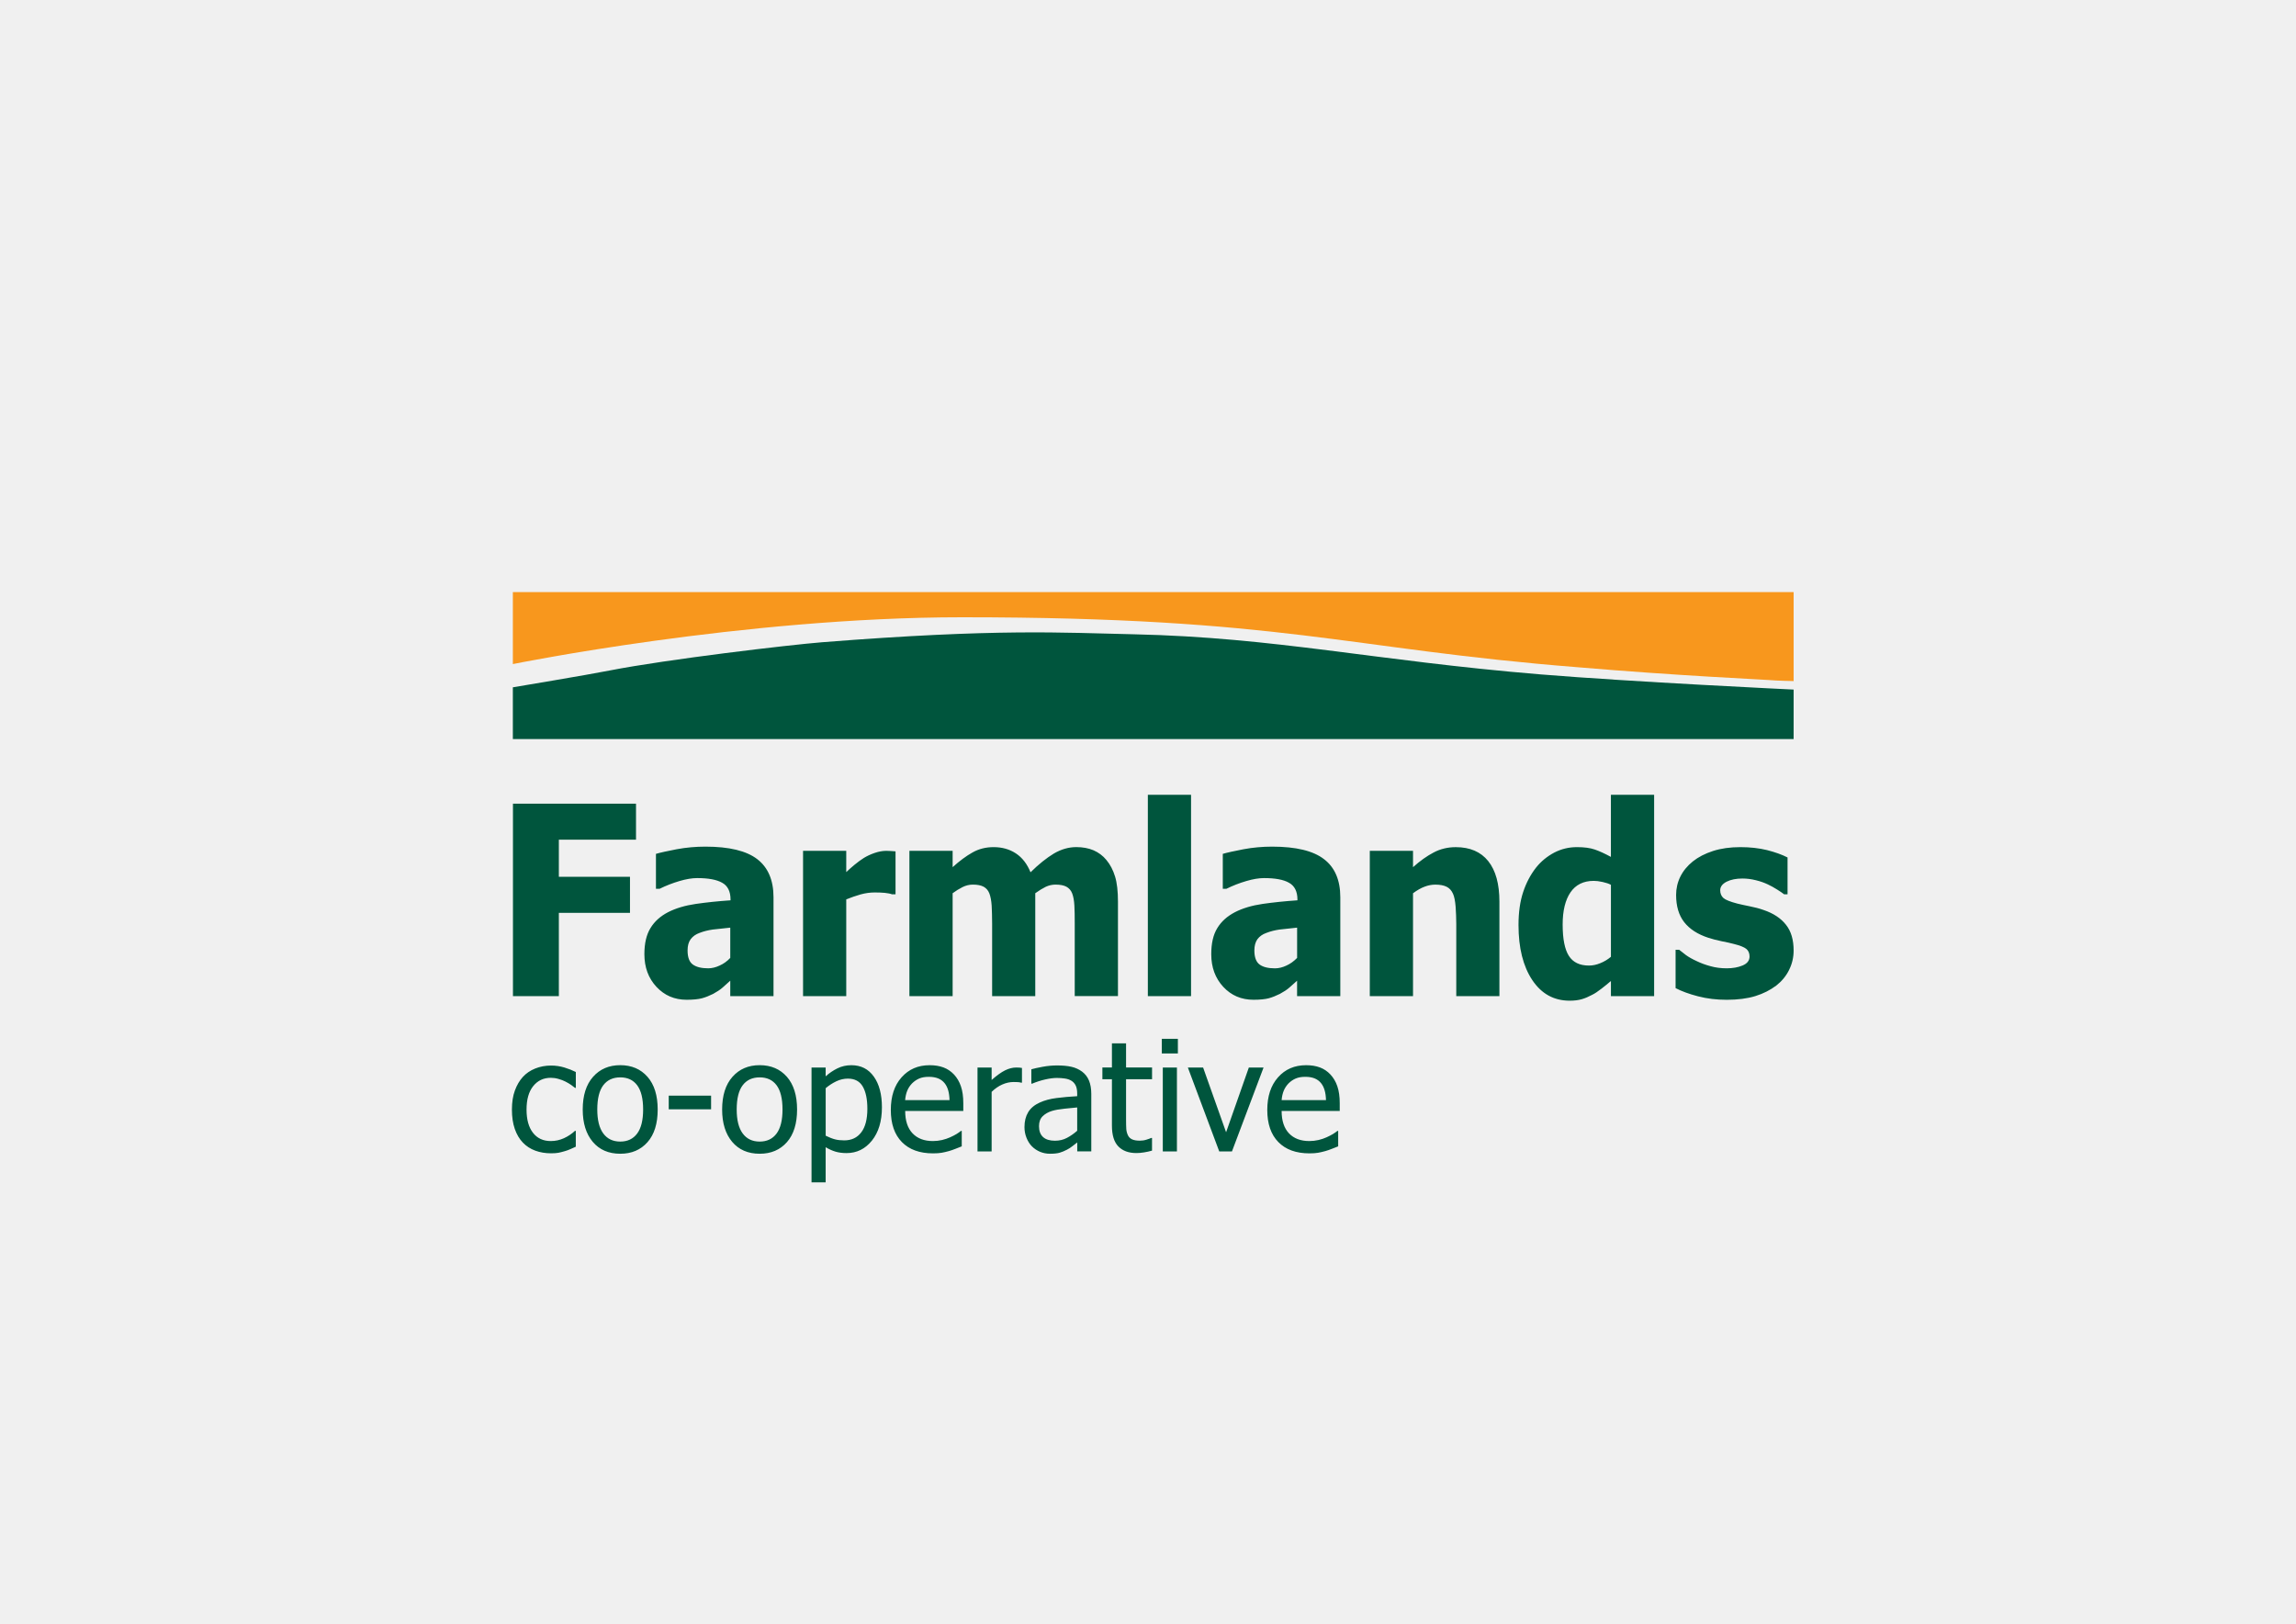
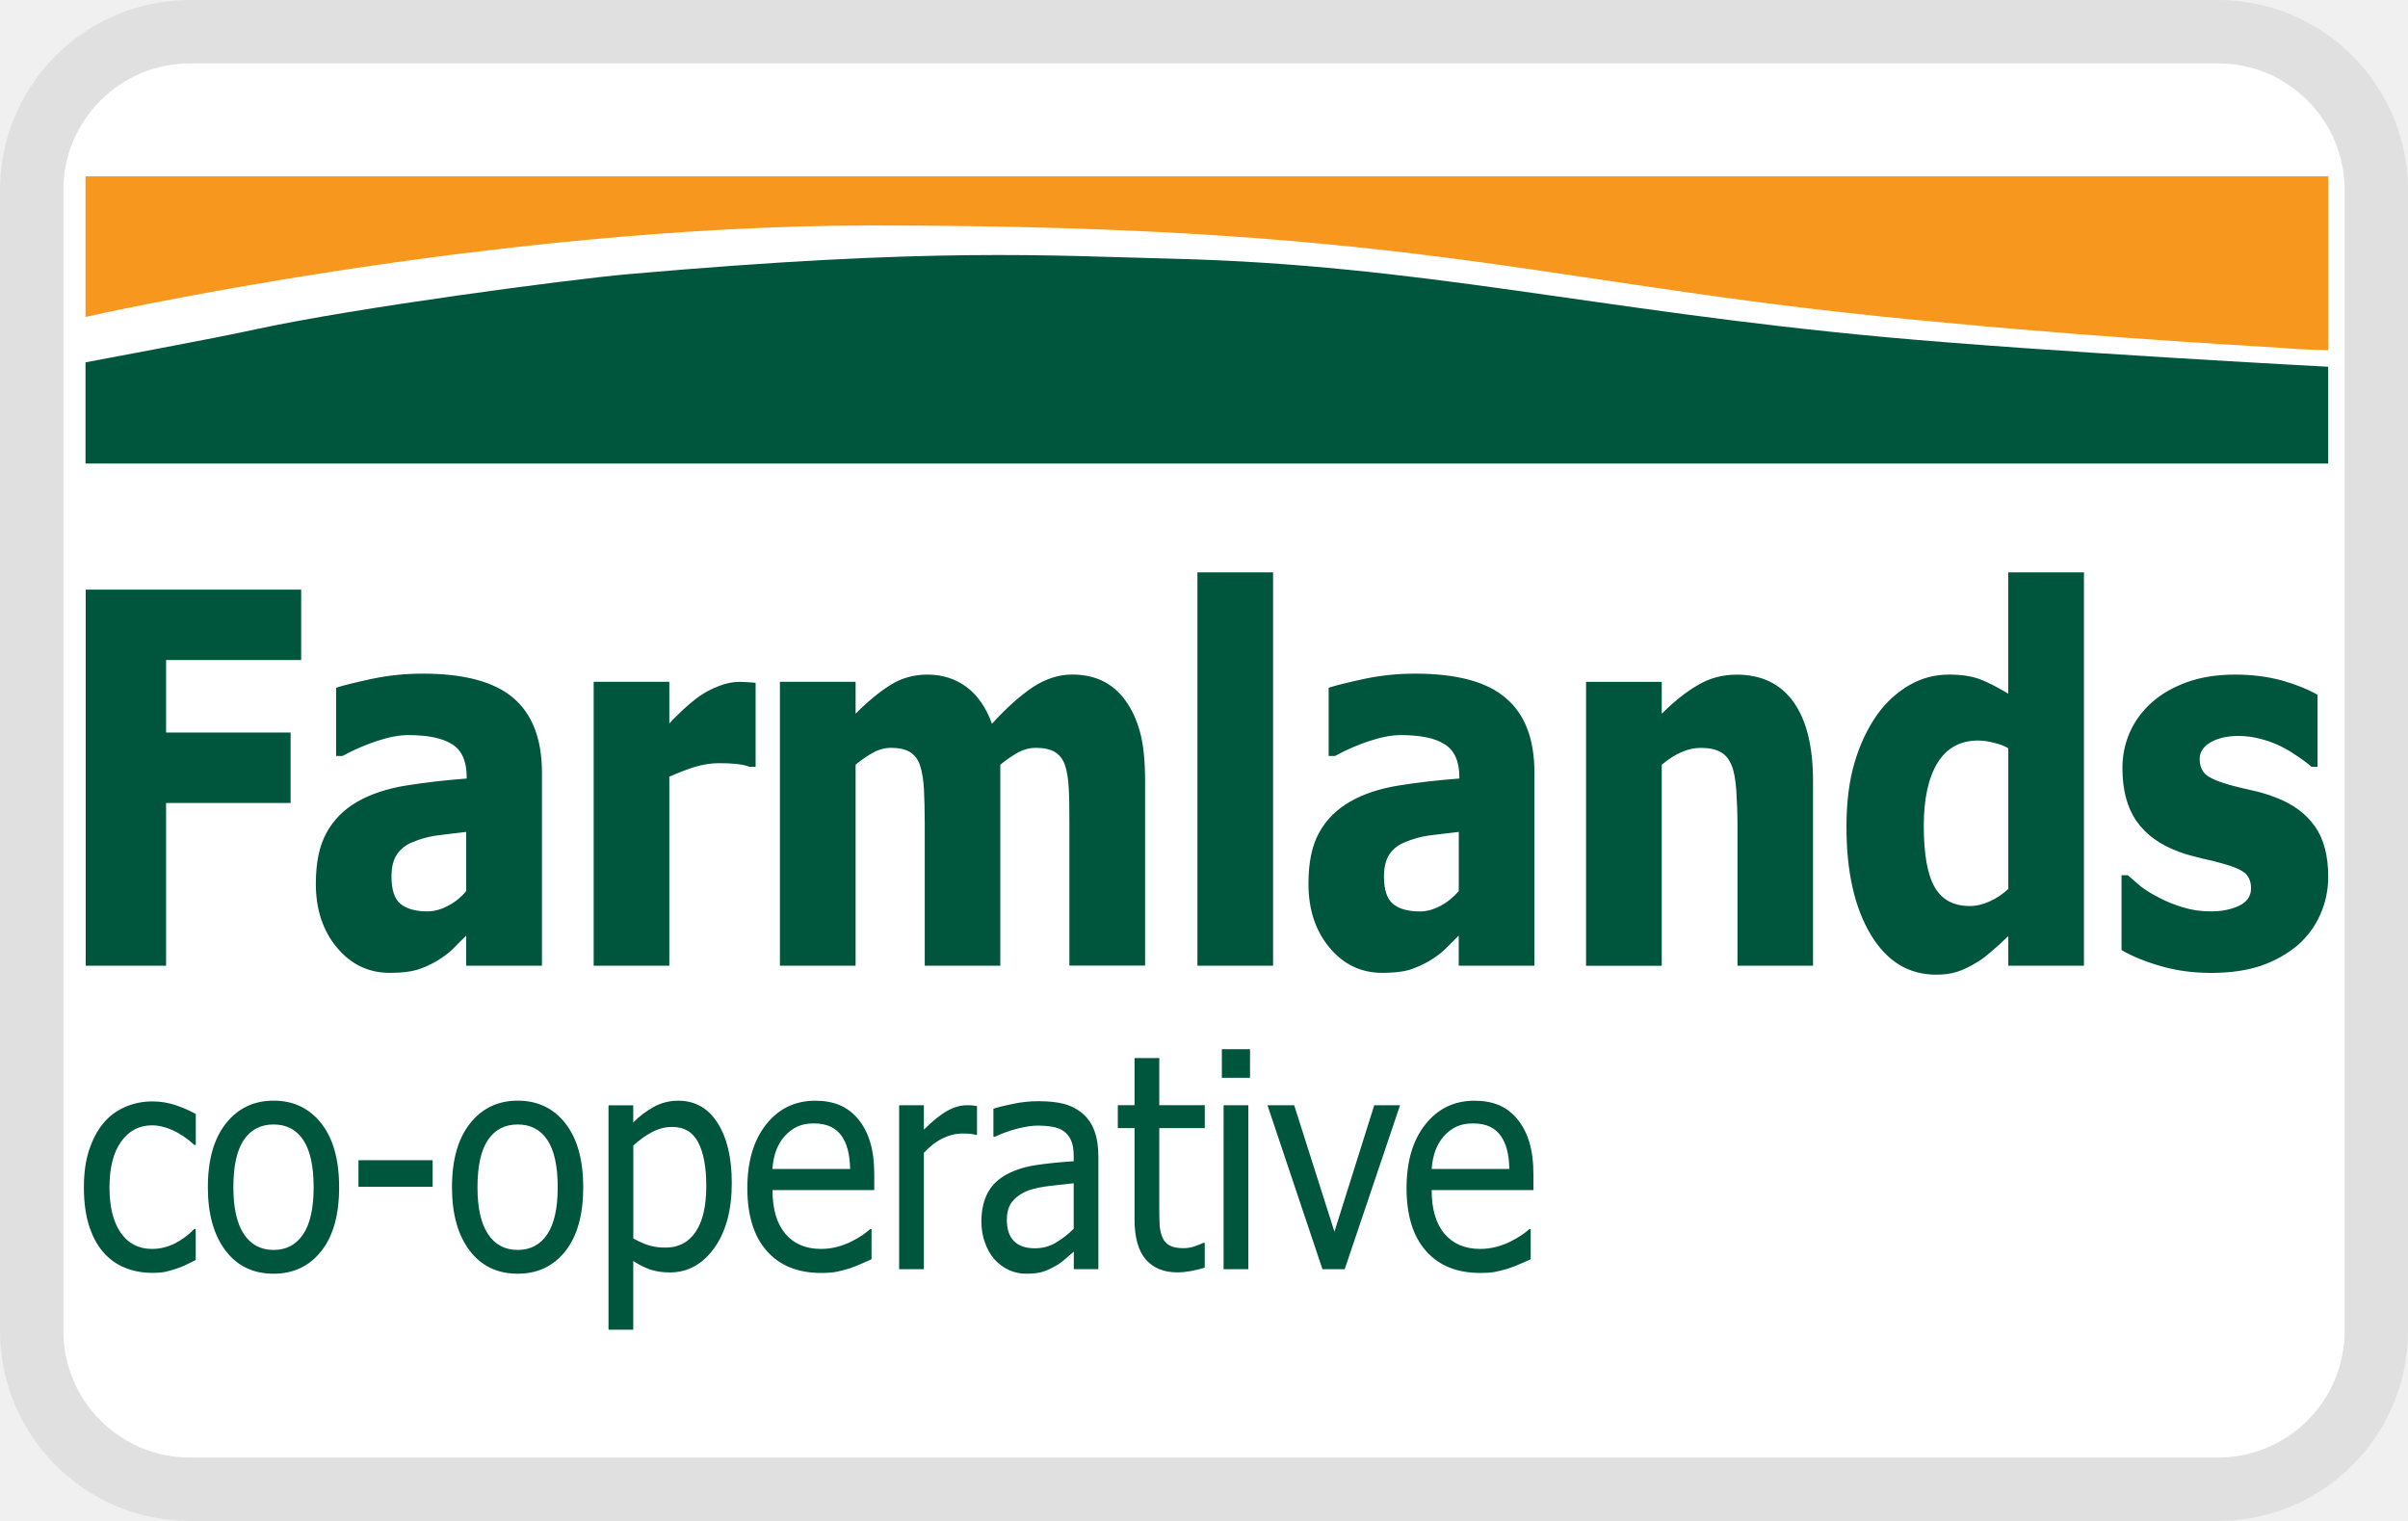
- <svg xmlns="http://www.w3.org/2000/svg" version="1.1" id="Layer_1" x="0" y="0" viewBox="0 0 841.89 595.28" xml:space="preserve">
-   <style type="text/css">.st0{fill:#00553d}</style>
-   <path class="st0" d="M202.06 422.82c-2.11 0-4.05-.33-5.81-.98-1.76-.65-3.28-1.64-4.54-2.96-1.27-1.32-2.25-2.99-2.95-5-.7-2.01-1.05-4.38-1.05-7.09 0-2.7.36-5.03 1.09-7 .72-1.96 1.69-3.62 2.9-4.95 1.21-1.34 2.72-2.37 4.53-3.1 1.81-.72 3.75-1.09 5.82-1.09 1.69 0 3.32.24 4.89.71 1.57.48 2.97 1.03 4.2 1.65v5.81h-.3c-.37-.31-.84-.67-1.42-1.07s-1.28-.82-2.11-1.24c-.72-.37-1.56-.69-2.53-.96-.97-.28-1.91-.41-2.81-.41-2.68 0-4.83 1.02-6.46 3.05s-2.44 4.9-2.44 8.61c0 3.63.78 6.46 2.35 8.49 1.57 2.03 3.75 3.04 6.54 3.04 1.69 0 3.29-.35 4.82-1.04 1.52-.7 2.87-1.6 4.05-2.7h.3v5.81c-.51.24-1.16.53-1.93.87-.77.34-1.47.59-2.09.76-.88.26-1.67.46-2.37.6-.68.12-1.58.19-2.68.19zM241.16 406.76c0 5.18-1.25 9.18-3.75 11.99-2.5 2.82-5.82 4.23-9.97 4.23-4.28 0-7.64-1.46-10.09-4.36-2.45-2.91-3.68-6.86-3.68-11.86 0-5.14 1.26-9.13 3.79-11.98 2.52-2.85 5.85-4.27 9.98-4.27 4.15 0 7.47 1.42 9.97 4.25 2.5 2.85 3.75 6.84 3.75 12zm-5.34 0c0-3.98-.73-6.94-2.18-8.88-1.45-1.94-3.52-2.9-6.2-2.9-2.7 0-4.78.97-6.24 2.9-1.46 1.94-2.19 4.9-2.19 8.88 0 3.86.73 6.78 2.19 8.77 1.46 1.99 3.54 2.99 6.24 2.99 2.66 0 4.72-.98 6.18-2.93 1.47-1.96 2.2-4.9 2.2-8.83zM260.74 406.68h-15.53v-4.99h15.53v4.99zM292.27 406.76c0 5.18-1.25 9.17-3.74 11.99-2.5 2.82-5.82 4.23-9.97 4.23-4.28 0-7.64-1.46-10.09-4.36-2.45-2.91-3.68-6.86-3.68-11.86 0-5.14 1.26-9.13 3.79-11.98 2.52-2.85 5.85-4.27 9.98-4.27 4.15 0 7.47 1.42 9.97 4.25 2.49 2.85 3.74 6.84 3.74 12zm-5.34 0c0-3.98-.73-6.94-2.17-8.88-1.45-1.94-3.52-2.9-6.2-2.9-2.7 0-4.78.97-6.24 2.9-1.46 1.94-2.19 4.9-2.19 8.88 0 3.86.73 6.78 2.19 8.77 1.46 1.99 3.54 2.99 6.24 2.99 2.66 0 4.72-.98 6.18-2.93 1.46-1.96 2.19-4.9 2.19-8.83zM323.38 405.94c0 5.12-1.23 9.2-3.68 12.24-2.45 3.04-5.55 4.56-9.29 4.56-1.52 0-2.87-.18-4.05-.53-1.17-.35-2.38-.89-3.61-1.62v12.89h-5.18v-42.1h5.18v3.22c1.28-1.16 2.71-2.13 4.28-2.91 1.57-.78 3.28-1.17 5.14-1.17 3.52 0 6.27 1.39 8.25 4.19 1.98 2.78 2.96 6.53 2.96 11.23zm-5.34.57c0-3.51-.56-6.23-1.68-8.16-1.12-1.94-2.94-2.91-5.45-2.91-1.47 0-2.89.33-4.25.98-1.37.65-2.67 1.49-3.9 2.52v17.43c1.36.66 2.52 1.11 3.48 1.35s2.07.36 3.32.36c2.68 0 4.76-.98 6.25-2.95 1.49-1.96 2.23-4.83 2.23-8.62zM342.11 422.84c-4.9 0-8.7-1.38-11.41-4.14-2.71-2.76-4.06-6.69-4.06-11.77 0-5.01 1.31-9 3.94-11.96 2.63-2.97 6.06-4.45 10.3-4.45 1.91 0 3.6.27 5.07.82 1.47.55 2.76 1.42 3.86 2.59 1.1 1.18 1.95 2.61 2.53 4.31.59 1.7.88 3.78.88 6.24v2.81h-21.31c0 3.58.9 6.31 2.7 8.21 1.8 1.89 4.29 2.83 7.46 2.83 1.14 0 2.25-.13 3.35-.38 1.09-.26 2.08-.59 2.96-.99.94-.42 1.73-.83 2.37-1.22.64-.4 1.17-.77 1.6-1.12h.3v5.65c-.6.24-1.36.54-2.26.89-.9.36-1.71.64-2.42.84-1.01.28-1.92.49-2.74.63-.84.14-1.87.21-3.12.21zm6.06-19.52c-.04-1.4-.2-2.6-.5-3.61-.29-1.01-.72-1.86-1.27-2.56a5.775 5.775 0 00-2.33-1.76c-.95-.4-2.12-.61-3.51-.61-1.38 0-2.55.21-3.51.62-.96.41-1.84 1.02-2.63 1.8-.77.81-1.36 1.7-1.76 2.69-.4.98-.66 2.12-.77 3.43h16.28zM374.74 396.93h-.28a5.98 5.98 0 00-1.22-.21c-.43-.03-.95-.04-1.56-.04-1.4 0-2.78.3-4.16.91-1.38.6-2.68 1.51-3.91 2.7v21.84h-5.18v-30.76h5.18v4.57c1.89-1.67 3.54-2.85 4.94-3.54 1.4-.69 2.77-1.03 4.09-1.03.53 0 .93.01 1.2.04.27.03.56.07.89.12v5.4zM394.98 418.85c-.42.31-.99.75-1.69 1.31-.71.56-1.39 1.01-2.05 1.33-.92.48-1.8.85-2.66 1.1-.85.26-2.05.39-3.6.39-1.26 0-2.47-.24-3.61-.71a9.306 9.306 0 01-3-2.01c-.83-.84-1.49-1.89-1.98-3.13-.5-1.24-.74-2.55-.74-3.92 0-2.13.45-3.94 1.35-5.44.9-1.5 2.32-2.69 4.27-3.57 1.73-.79 3.76-1.34 6.11-1.64 2.35-.3 4.88-.53 7.6-.68v-.99c0-1.21-.19-2.19-.55-2.93-.37-.74-.88-1.32-1.54-1.72-.66-.42-1.47-.7-2.42-.84s-1.94-.21-2.94-.21c-1.19 0-2.6.18-4.21.54-1.62.36-3.23.88-4.85 1.55h-.3v-5.26c.95-.28 2.32-.58 4.1-.91 1.78-.33 3.54-.5 5.29-.5 2.11 0 3.89.16 5.34.5 1.45.33 2.75.93 3.91 1.79 1.12.85 1.96 1.94 2.51 3.28.55 1.34.83 2.97.83 4.9v21.04H395v-3.27zm0-4.3v-8.54c-1.23.11-2.79.26-4.67.46-1.88.19-3.4.46-4.56.81-1.38.42-2.52 1.07-3.42 1.94-.9.87-1.35 2.09-1.35 3.65 0 1.76.5 3.09 1.49 3.99.99.9 2.44 1.35 4.35 1.35 1.63 0 3.11-.35 4.43-1.06 1.33-.7 2.57-1.57 3.73-2.6zM416.7 422.73c-2.83 0-5.03-.8-6.61-2.41s-2.37-4.15-2.37-7.62v-17.04h-3.5v-4.3h3.5v-8.84h5.18v8.84h9.53v4.3h-9.53v14.62c0 1.56.03 2.76.08 3.61.06.84.27 1.63.63 2.37.31.64.82 1.13 1.51 1.45.7.32 1.64.48 2.84.48.84 0 1.66-.12 2.45-.38.79-.25 1.36-.45 1.71-.62h.3v4.65c-.97.28-1.96.49-2.96.65-.99.16-1.91.24-2.76.24zM431.9 386.22h-5.89v-5.37h5.89v5.37zm-.35 35.91h-5.18v-30.76h5.18v30.76zM463.32 391.37l-11.59 30.76h-4.66l-11.51-30.76h5.59l8.43 23.73 8.34-23.73h5.4zM480.15 422.84c-4.9 0-8.71-1.38-11.41-4.14-2.71-2.76-4.06-6.69-4.06-11.77 0-5.01 1.31-9 3.94-11.96 2.62-2.97 6.06-4.45 10.3-4.45 1.91 0 3.6.27 5.07.82 1.47.55 2.75 1.42 3.85 2.59 1.1 1.18 1.95 2.61 2.53 4.31.59 1.7.88 3.78.88 6.24v2.81h-21.31c0 3.58.9 6.31 2.7 8.21 1.8 1.89 4.29 2.83 7.46 2.83 1.14 0 2.25-.13 3.35-.38 1.09-.26 2.08-.59 2.96-.99.93-.42 1.72-.83 2.37-1.22.64-.4 1.18-.77 1.6-1.12h.3v5.65c-.61.24-1.36.54-2.26.89-.9.36-1.71.64-2.43.84-1.01.28-1.92.49-2.74.63-.82.14-1.86.21-3.1.21zm6.06-19.52c-.04-1.4-.2-2.6-.5-3.61-.29-1.01-.72-1.86-1.27-2.56-.6-.77-1.38-1.36-2.32-1.76-.95-.4-2.12-.61-3.51-.61-1.38 0-2.55.21-3.51.62-.96.41-1.84 1.02-2.63 1.8-.77.81-1.36 1.7-1.76 2.69-.4.98-.66 2.12-.77 3.43h16.27z" />
-   <g>
-     <path class="st0" d="M233.21 307.84h-28.29v13.6H231v13.22h-26.08v30.53h-16.83v-70.56h45.12v13.21M267.77 351.19v-11.1c-2.64.26-4.79.52-6.45.7-1.64.24-3.26.62-4.84 1.24-1.38.49-2.45 1.27-3.22 2.28-.77 1.04-1.14 2.41-1.14 4.12 0 2.52.63 4.23 1.9 5.16 1.29.94 3.17 1.41 5.65 1.41 1.35 0 2.78-.34 4.22-1.02 1.44-.64 2.73-1.57 3.88-2.79m0 8.34c-1.05.96-2.03 1.79-2.86 2.57-.86.75-2 1.5-3.43 2.28-1.41.7-2.77 1.25-4.12 1.61-1.33.34-3.17.54-5.58.54-4.46 0-8.13-1.58-11.08-4.74-2.94-3.16-4.42-7.15-4.42-11.97 0-3.97.74-7.16 2.25-9.59 1.48-2.44 3.63-4.35 6.44-5.81 2.85-1.45 6.24-2.46 10.17-3.03 3.96-.57 8.17-1.01 12.73-1.32v-.29c0-2.95-1.02-5.03-3.07-6.15-2.03-1.16-5.11-1.71-9.18-1.71-1.84 0-4.02.36-6.49 1.09-2.47.73-4.89 1.66-7.26 2.83h-1.35v-12.8c1.57-.47 4.11-1.01 7.58-1.69 3.49-.65 7-.96 10.57-.96 8.69 0 15.02 1.53 19 4.59 3.95 3.03 5.96 7.7 5.96 13.98v36.23h-15.86v-5.66zM328.37 327.86h-1.32c-.6-.24-1.45-.39-2.59-.52-1.14-.11-2.38-.15-3.75-.15-1.62 0-3.38.23-5.15.72a53.34 53.34 0 00-5.26 1.82v35.46h-15.84v-53.27h15.84v7.81c.7-.7 1.72-1.58 2.97-2.64 1.27-1.04 2.42-1.89 3.46-2.54 1.14-.7 2.45-1.32 3.96-1.84 1.51-.52 2.91-.78 4.28-.78.5 0 1.07.03 1.68.06.63.02 1.2.08 1.72.13v15.74M394.08 365.19v-26.57c0-2.64-.02-4.85-.13-6.63-.1-1.82-.36-3.27-.8-4.44-.44-1.14-1.17-1.94-2.11-2.46-.96-.52-2.29-.78-4.01-.78-1.21 0-2.39.26-3.57.8-1.17.58-2.47 1.36-3.85 2.36v37.72h-15.82v-26.57c0-2.59-.08-4.8-.17-6.61-.12-1.82-.4-3.29-.84-4.46-.44-1.14-1.16-1.94-2.1-2.46-.98-.52-2.28-.78-3.96-.78-1.31 0-2.58.31-3.81.93-1.24.62-2.45 1.38-3.6 2.23v37.72h-15.85v-53.27h15.85v5.99c2.59-2.33 5.01-4.12 7.3-5.39 2.29-1.3 4.87-1.95 7.73-1.95 3.07 0 5.81.75 8.16 2.3 2.35 1.55 4.13 3.87 5.37 6.92 3.03-2.98 5.89-5.26 8.56-6.87 2.7-1.58 5.44-2.36 8.22-2.36 2.32 0 4.45.38 6.3 1.16 1.85.81 3.44 1.98 4.73 3.55 1.43 1.71 2.47 3.73 3.19 6.09.72 2.33 1.06 5.42 1.06 9.2v34.61h-15.85M420.89 291.39h15.84v73.8h-15.84zM475.62 351.19v-11.1c-2.68.26-4.81.52-6.48.7-1.65.24-3.24.62-4.82 1.24-1.41.49-2.47 1.27-3.25 2.29-.73 1.03-1.12 2.41-1.12 4.12 0 2.52.65 4.23 1.9 5.16 1.27.94 3.16 1.41 5.64 1.41 1.38 0 2.79-.34 4.22-1.02 1.44-.65 2.71-1.58 3.91-2.8m0 8.34c-1.07.96-2.02 1.79-2.88 2.57-.85.75-2.01 1.5-3.45 2.28-1.41.7-2.78 1.25-4.1 1.61-1.3.34-3.2.54-5.57.54-4.45 0-8.15-1.58-11.08-4.74-2.93-3.16-4.4-7.15-4.4-11.97 0-3.97.72-7.16 2.23-9.59 1.49-2.44 3.65-4.35 6.46-5.81 2.81-1.45 6.23-2.46 10.13-3.03 3.96-.57 8.22-1.01 12.78-1.32v-.29c0-2.95-1.05-5.03-3.1-6.15-2.01-1.16-5.1-1.71-9.17-1.71-1.87 0-4.02.36-6.5 1.09-2.48.73-4.9 1.66-7.27 2.83h-1.33v-12.8c1.57-.47 4.09-1.01 7.58-1.69 3.46-.65 6.97-.96 10.53-.96 8.7 0 15.05 1.53 19 4.59 3.99 3.03 5.98 7.7 5.98 13.98v36.23h-15.85v-5.66zM549.8 365.19h-15.82V338.8c0-2.15-.1-4.3-.24-6.43-.17-2.13-.5-3.71-.96-4.71-.53-1.19-1.29-2.05-2.34-2.56-1.04-.52-2.39-.78-4.13-.78-1.29 0-2.59.23-3.94.75-1.33.49-2.74 1.29-4.25 2.41v37.72h-15.85v-53.27h15.85v5.99c2.6-2.33 5.13-4.12 7.57-5.39 2.45-1.3 5.16-1.95 8.12-1.95 5.21 0 9.15 1.71 11.88 5.1 2.76 3.45 4.11 8.4 4.11 14.91v34.6M590.69 350.78v-26.39c-.78-.44-1.77-.75-3.04-1.04-1.29-.29-2.35-.41-3.27-.41-3.76 0-6.62 1.42-8.53 4.22-1.9 2.8-2.86 6.73-2.86 11.77 0 5.32.77 9.16 2.28 11.51 1.51 2.37 3.96 3.55 7.36 3.55 1.39 0 2.78-.29 4.18-.88 1.43-.57 2.72-1.35 3.88-2.33m15.85 14.41h-15.85v-5.55c-1.02.89-2.17 1.82-3.5 2.85-1.29 1.01-2.43 1.77-3.45 2.26-1.25.67-2.51 1.22-3.73 1.57-1.25.36-2.71.55-4.42.55-5.8 0-10.36-2.51-13.73-7.55-3.37-5.05-5.06-11.79-5.06-20.19 0-4.67.58-8.71 1.72-12.13 1.14-3.43 2.73-6.39 4.73-8.94 1.84-2.3 4.07-4.12 6.69-5.5 2.63-1.35 5.36-1.99 8.31-1.99 2.63 0 4.83.29 6.52.88 1.68.57 3.66 1.48 5.91 2.7v-22.76h15.85v73.8zM633.16 366.54c-3.7 0-7.21-.41-10.51-1.27-3.34-.86-6.05-1.87-8.25-3.01v-14.05h1.32c.73.59 1.6 1.25 2.54 1.98.96.69 2.29 1.45 3.98 2.22 1.46.7 3.12 1.32 4.95 1.81 1.83.52 3.81.78 5.96.78 2.19 0 4.14-.34 5.82-1.04 1.68-.7 2.55-1.8 2.55-3.3 0-1.21-.43-2.15-1.18-2.77-.8-.65-2.29-1.25-4.54-1.81-1.19-.32-2.69-.66-4.53-1.01-1.83-.4-3.44-.78-4.82-1.25-3.96-1.29-6.92-3.21-8.9-5.75-1.98-2.54-2.96-5.86-2.96-9.97a15 15 0 011.54-6.69c1.04-2.11 2.57-3.97 4.59-5.6 2.01-1.61 4.48-2.88 7.45-3.84 2.94-.94 6.28-1.4 10-1.4 3.54 0 6.81.37 9.77 1.09 2.97.76 5.48 1.66 7.51 2.7v13.51h-1.25c-.55-.44-1.39-1.02-2.55-1.74-1.17-.73-2.3-1.38-3.42-1.89-1.31-.62-2.74-1.14-4.38-1.53-1.65-.42-3.3-.63-4.97-.63-2.28 0-4.22.39-5.76 1.16-1.57.81-2.36 1.85-2.36 3.14 0 1.19.4 2.15 1.18 2.85.78.68 2.47 1.35 5.06 2.03 1.34.33 2.9.67 4.62 1.01 1.77.34 3.44.78 5.05 1.35 3.61 1.22 6.35 3.03 8.21 5.42 1.89 2.36 2.8 5.52 2.8 9.46 0 2.49-.55 4.87-1.67 7.1-1.1 2.26-2.7 4.15-4.68 5.71-2.19 1.65-4.74 2.96-7.65 3.86-2.91.9-6.44 1.37-10.52 1.37" />
-     <path d="M188.05 243.46s84.44-17.16 164.72-17.16c118.1 0 140.45 11.56 225.82 18.33 36.62 3.11 67.9 4.49 69.75 4.67 3.56.31 9.34.39 9.34.39v-32.61H188.05v26.38" fill="#f8971d" />
-     <path class="st0" d="M188.05 251.98v18.98h469.63v-18.15s-59.21-2.8-92.88-5.57c-61.05-5.05-96.81-13.53-148.96-14.7-26.36-.57-49.79-2.18-114.33 2.91-12.03.96-56.89 6.25-77.95 10.36-7.71 1.54-35.51 6.17-35.51 6.17" />
+ <svg xmlns="http://www.w3.org/2000/svg" role="img" width="38" height="24" viewBox="0 0 38 24" aria-labelledby="pi-farmlands" version="1.1" id="pi-svg5448">
+   <path d="M35 0H3a3 3 0 00-3 3v18a3 3 0 003 3h32a3 3 0 003-3V3a3 3 0 00-3-3z" opacity=".07" style="isolation:isolate" id="pi-path5442" />
+   <path d="M35 1a2 2 0 012 2v18a2 2 0 01-2 2H3a2 2 0 01-2-2V3a2 2 0 012-2h32" fill="#fff" id="pi-path5444" />
+   <g id="pi-g258" transform="matrix(.07536 0 0 .0841 -12.822 -15.474)" display="inline">
+     <path d="M202.06 422.82c-2.11 0-4.05-.33-5.81-.98-1.76-.65-3.28-1.64-4.54-2.96-1.27-1.32-2.25-2.99-2.95-5-.7-2.01-1.05-4.38-1.05-7.09 0-2.7.36-5.03 1.09-7 .72-1.96 1.69-3.62 2.9-4.95 1.21-1.34 2.72-2.37 4.53-3.1 1.81-.72 3.75-1.09 5.82-1.09 1.69 0 3.32.24 4.89.71 1.57.48 2.97 1.03 4.2 1.65v5.81h-.3c-.37-.31-.84-.67-1.42-1.07s-1.28-.82-2.11-1.24c-.72-.37-1.56-.69-2.53-.96-.97-.28-1.91-.41-2.81-.41-2.68 0-4.83 1.02-6.46 3.05s-2.44 4.9-2.44 8.61c0 3.63.78 6.46 2.35 8.49 1.57 2.03 3.75 3.04 6.54 3.04 1.69 0 3.29-.35 4.82-1.04 1.52-.7 2.87-1.6 4.05-2.7h.3v5.81c-.51.24-1.16.53-1.93.87-.77.34-1.47.59-2.09.76-.88.26-1.67.46-2.37.6-.68.12-1.58.19-2.68.19zm39.1-16.06c0 5.18-1.25 9.18-3.75 11.99-2.5 2.82-5.82 4.23-9.97 4.23-4.28 0-7.64-1.46-10.09-4.36-2.45-2.91-3.68-6.86-3.68-11.86 0-5.14 1.26-9.13 3.79-11.98 2.52-2.85 5.85-4.27 9.98-4.27 4.15 0 7.47 1.42 9.97 4.25 2.5 2.85 3.75 6.84 3.75 12zm-5.34 0c0-3.98-.73-6.94-2.18-8.88-1.45-1.94-3.52-2.9-6.2-2.9-2.7 0-4.78.97-6.24 2.9-1.46 1.94-2.19 4.9-2.19 8.88 0 3.86.73 6.78 2.19 8.77 1.46 1.99 3.54 2.99 6.24 2.99 2.66 0 4.72-.98 6.18-2.93 1.47-1.96 2.2-4.9 2.2-8.83zm24.92-.08h-15.53v-4.99h15.53zm31.53.08c0 5.18-1.25 9.17-3.74 11.99-2.5 2.82-5.82 4.23-9.97 4.23-4.28 0-7.64-1.46-10.09-4.36-2.45-2.91-3.68-6.86-3.68-11.86 0-5.14 1.26-9.13 3.79-11.98 2.52-2.85 5.85-4.27 9.98-4.27 4.15 0 7.47 1.42 9.97 4.25 2.49 2.85 3.74 6.84 3.74 12zm-5.34 0c0-3.98-.73-6.94-2.17-8.88-1.45-1.94-3.52-2.9-6.2-2.9-2.7 0-4.78.97-6.24 2.9-1.46 1.94-2.19 4.9-2.19 8.88 0 3.86.73 6.78 2.19 8.77 1.46 1.99 3.54 2.99 6.24 2.99 2.66 0 4.72-.98 6.18-2.93 1.46-1.96 2.19-4.9 2.19-8.83zm36.45-.82c0 5.12-1.23 9.2-3.68 12.24-2.45 3.04-5.55 4.56-9.29 4.56-1.52 0-2.87-.18-4.05-.53-1.17-.35-2.38-.89-3.61-1.62v12.89h-5.18v-42.1h5.18v3.22c1.28-1.16 2.71-2.13 4.28-2.91 1.57-.78 3.28-1.17 5.14-1.17 3.52 0 6.27 1.39 8.25 4.19 1.98 2.78 2.96 6.53 2.96 11.23zm-5.34.57c0-3.51-.56-6.23-1.68-8.16-1.12-1.94-2.94-2.91-5.45-2.91-1.47 0-2.89.33-4.25.98-1.37.65-2.67 1.49-3.9 2.52v17.43c1.36.66 2.52 1.11 3.48 1.35s2.07.36 3.32.36c2.68 0 4.76-.98 6.25-2.95 1.49-1.96 2.23-4.83 2.23-8.62zm24.07 16.33c-4.9 0-8.7-1.38-11.41-4.14-2.71-2.76-4.06-6.69-4.06-11.77 0-5.01 1.31-9 3.94-11.96 2.63-2.97 6.06-4.45 10.3-4.45 1.91 0 3.6.27 5.07.82 1.47.55 2.76 1.42 3.86 2.59 1.1 1.18 1.95 2.61 2.53 4.31.59 1.7.88 3.78.88 6.24v2.81h-21.31c0 3.58.9 6.31 2.7 8.21 1.8 1.89 4.29 2.83 7.46 2.83 1.14 0 2.25-.13 3.35-.38 1.09-.26 2.08-.59 2.96-.99.94-.42 1.73-.83 2.37-1.22.64-.4 1.17-.77 1.6-1.12h.3v5.65c-.6.24-1.36.54-2.26.89-.9.36-1.71.64-2.42.84-1.01.28-1.92.49-2.74.63-.84.14-1.87.21-3.12.21zm6.06-19.52c-.04-1.4-.2-2.6-.5-3.61-.29-1.01-.72-1.86-1.27-2.56a5.775 5.775 0 00-2.33-1.76c-.95-.4-2.12-.61-3.51-.61-1.38 0-2.55.21-3.51.62-.96.41-1.84 1.02-2.63 1.8-.77.81-1.36 1.7-1.76 2.69-.4.98-.66 2.12-.77 3.43zm26.57-6.39h-.28a5.98 5.98 0 00-1.22-.21c-.43-.03-.95-.04-1.56-.04-1.4 0-2.78.3-4.16.91-1.38.6-2.68 1.51-3.91 2.7v21.84h-5.18v-30.76h5.18v4.57c1.89-1.67 3.54-2.85 4.94-3.54 1.4-.69 2.77-1.03 4.09-1.03.53 0 .93.01 1.2.04.27.03.56.07.89.12v5.4zm20.24 21.92c-.42.31-.99.75-1.69 1.31-.71.56-1.39 1.01-2.05 1.33-.92.48-1.8.85-2.66 1.1-.85.26-2.05.39-3.6.39-1.26 0-2.47-.24-3.61-.71a9.306 9.306 0 01-3-2.01c-.83-.84-1.49-1.89-1.98-3.13-.5-1.24-.74-2.55-.74-3.92 0-2.13.45-3.94 1.35-5.44.9-1.5 2.32-2.69 4.27-3.57 1.73-.79 3.76-1.34 6.11-1.64 2.35-.3 4.88-.53 7.6-.68v-.99c0-1.21-.19-2.19-.55-2.93-.37-.74-.88-1.32-1.54-1.72-.66-.42-1.47-.7-2.42-.84s-1.94-.21-2.94-.21c-1.19 0-2.6.18-4.21.54-1.62.36-3.23.88-4.85 1.55h-.3v-5.26c.95-.28 2.32-.58 4.1-.91 1.78-.33 3.54-.5 5.29-.5 2.11 0 3.89.16 5.34.5 1.45.33 2.75.93 3.91 1.79 1.12.85 1.96 1.94 2.51 3.28.55 1.34.83 2.97.83 4.9v21.04H395v-3.27zm0-4.3v-8.54c-1.23.11-2.79.26-4.67.46-1.88.19-3.4.46-4.56.81-1.38.42-2.52 1.07-3.42 1.94-.9.87-1.35 2.09-1.35 3.65 0 1.76.5 3.09 1.49 3.99.99.9 2.44 1.35 4.35 1.35 1.63 0 3.11-.35 4.43-1.06 1.33-.7 2.57-1.57 3.73-2.6zm21.72 8.18c-2.83 0-5.03-.8-6.61-2.41s-2.37-4.15-2.37-7.62v-17.04h-3.5v-4.3h3.5v-8.84h5.18v8.84h9.53v4.3h-9.53v14.62c0 1.56.03 2.76.08 3.61.06.84.27 1.63.63 2.37.31.64.82 1.13 1.51 1.45.7.32 1.64.48 2.84.48.84 0 1.66-.12 2.45-.38.79-.25 1.36-.45 1.71-.62h.3v4.65c-.97.28-1.96.49-2.96.65-.99.16-1.91.24-2.76.24zm15.2-36.51h-5.89v-5.37h5.89zm-.35 35.91h-5.18v-30.76h5.18zm31.77-30.76l-11.59 30.76h-4.66l-11.51-30.76h5.59l8.43 23.73 8.34-23.73zm16.83 31.47c-4.9 0-8.71-1.38-11.41-4.14-2.71-2.76-4.06-6.69-4.06-11.77 0-5.01 1.31-9 3.94-11.96 2.62-2.97 6.06-4.45 10.3-4.45 1.91 0 3.6.27 5.07.82 1.47.55 2.75 1.42 3.85 2.59 1.1 1.18 1.95 2.61 2.53 4.31.59 1.7.88 3.78.88 6.24v2.81h-21.31c0 3.58.9 6.31 2.7 8.21 1.8 1.89 4.29 2.83 7.46 2.83 1.14 0 2.25-.13 3.35-.38 1.09-.26 2.08-.59 2.96-.99.93-.42 1.72-.83 2.37-1.22.64-.4 1.18-.77 1.6-1.12h.3v5.65c-.61.24-1.36.54-2.26.89-.9.36-1.71.64-2.43.84-1.01.28-1.92.49-2.74.63-.82.14-1.86.21-3.1.21zm6.06-19.52c-.04-1.4-.2-2.6-.5-3.61-.29-1.01-.72-1.86-1.27-2.56-.6-.77-1.38-1.36-2.32-1.76-.95-.4-2.12-.61-3.51-.61-1.38 0-2.55.21-3.51.62-.96.41-1.84 1.02-2.63 1.8-.77.81-1.36 1.7-1.76 2.69-.4.98-.66 2.12-.77 3.43z" id="pi-path237" fill="#00553d" />
+     <g id="pi-g245">
+       <path d="M233.21 307.84h-28.29v13.6H231v13.22h-26.08v30.53h-16.83v-70.56h45.12v13.21m34.56 43.35v-11.1c-2.64.26-4.79.52-6.45.7-1.64.24-3.26.62-4.84 1.24-1.38.49-2.45 1.27-3.22 2.28-.77 1.04-1.14 2.41-1.14 4.12 0 2.52.63 4.23 1.9 5.16 1.29.94 3.17 1.41 5.65 1.41 1.35 0 2.78-.34 4.22-1.02 1.44-.64 2.73-1.57 3.88-2.79m0 8.34c-1.05.96-2.03 1.79-2.86 2.57-.86.75-2 1.5-3.43 2.28-1.41.7-2.77 1.25-4.12 1.61-1.33.34-3.17.54-5.58.54-4.46 0-8.13-1.58-11.08-4.74-2.94-3.16-4.42-7.15-4.42-11.97 0-3.97.74-7.16 2.25-9.59 1.48-2.44 3.63-4.35 6.44-5.81 2.85-1.45 6.24-2.46 10.17-3.03 3.96-.57 8.17-1.01 12.73-1.32v-.29c0-2.95-1.02-5.03-3.07-6.15-2.03-1.16-5.11-1.71-9.18-1.71-1.84 0-4.02.36-6.49 1.09-2.47.73-4.89 1.66-7.26 2.83h-1.35v-12.8c1.57-.47 4.11-1.01 7.58-1.69 3.49-.65 7-.96 10.57-.96 8.69 0 15.02 1.53 19 4.59 3.95 3.03 5.96 7.7 5.96 13.98v36.23h-15.86zm60.6-31.67h-1.32c-.6-.24-1.45-.39-2.59-.52-1.14-.11-2.38-.15-3.75-.15-1.62 0-3.38.23-5.15.72a53.34 53.34 0 00-5.26 1.82v35.46h-15.84v-53.27h15.84v7.81c.7-.7 1.72-1.58 2.97-2.64 1.27-1.04 2.42-1.89 3.46-2.54 1.14-.7 2.45-1.32 3.96-1.84 1.51-.52 2.91-.78 4.28-.78.5 0 1.07.03 1.68.06.63.02 1.2.08 1.72.13v15.74m65.71 37.33v-26.57c0-2.64-.02-4.85-.13-6.63-.1-1.82-.36-3.27-.8-4.44-.44-1.14-1.17-1.94-2.11-2.46-.96-.52-2.29-.78-4.01-.78-1.21 0-2.39.26-3.57.8-1.17.58-2.47 1.36-3.85 2.36v37.72h-15.82v-26.57c0-2.59-.08-4.8-.17-6.61-.12-1.82-.4-3.29-.84-4.46-.44-1.14-1.16-1.94-2.1-2.46-.98-.52-2.28-.78-3.96-.78-1.31 0-2.58.31-3.81.93-1.24.62-2.45 1.38-3.6 2.23v37.72h-15.85v-53.27h15.85v5.99c2.59-2.33 5.01-4.12 7.3-5.39 2.29-1.3 4.87-1.95 7.73-1.95 3.07 0 5.81.75 8.16 2.3 2.35 1.55 4.13 3.87 5.37 6.92 3.03-2.98 5.89-5.26 8.56-6.87 2.7-1.58 5.44-2.36 8.22-2.36 2.32 0 4.45.38 6.3 1.16 1.85.81 3.44 1.98 4.73 3.55 1.43 1.71 2.47 3.73 3.19 6.09.72 2.33 1.06 5.42 1.06 9.2v34.61h-15.85m26.81-73.78h15.84v73.8h-15.84zm54.73 59.8v-11.1c-2.68.26-4.81.52-6.48.7-1.65.24-3.24.62-4.82 1.24-1.41.49-2.47 1.27-3.25 2.29-.73 1.03-1.12 2.41-1.12 4.12 0 2.52.65 4.23 1.9 5.16 1.27.94 3.16 1.41 5.64 1.41 1.38 0 2.79-.34 4.22-1.02 1.44-.65 2.71-1.58 3.91-2.8m0 8.34c-1.07.96-2.02 1.79-2.88 2.57-.85.75-2.01 1.5-3.45 2.28-1.41.7-2.78 1.25-4.1 1.61-1.3.34-3.2.54-5.57.54-4.45 0-8.15-1.58-11.08-4.74-2.93-3.16-4.4-7.15-4.4-11.97 0-3.97.72-7.16 2.23-9.59 1.49-2.44 3.65-4.35 6.46-5.81 2.81-1.45 6.23-2.46 10.13-3.03 3.96-.57 8.22-1.01 12.78-1.32v-.29c0-2.95-1.05-5.03-3.1-6.15-2.01-1.16-5.1-1.71-9.17-1.71-1.87 0-4.02.36-6.5 1.09-2.48.73-4.9 1.66-7.27 2.83h-1.33v-12.8c1.57-.47 4.09-1.01 7.58-1.69 3.46-.65 6.97-.96 10.53-.96 8.7 0 15.05 1.53 19 4.59 3.99 3.03 5.98 7.7 5.98 13.98v36.23h-15.85v-5.66zm74.18 5.66h-15.82V338.8c0-2.15-.1-4.3-.24-6.43-.17-2.13-.5-3.71-.96-4.71-.53-1.19-1.29-2.05-2.34-2.56-1.04-.52-2.39-.78-4.13-.78-1.29 0-2.59.23-3.94.75-1.33.49-2.74 1.29-4.25 2.41v37.72h-15.85v-53.27h15.85v5.99c2.6-2.33 5.13-4.12 7.57-5.39 2.45-1.3 5.16-1.95 8.12-1.95 5.21 0 9.15 1.71 11.88 5.1 2.76 3.45 4.11 8.4 4.11 14.91v34.6m40.89-14.41v-26.39c-.78-.44-1.77-.75-3.04-1.04-1.29-.29-2.35-.41-3.27-.41-3.76 0-6.62 1.42-8.53 4.22-1.9 2.8-2.86 6.73-2.86 11.77 0 5.32.77 9.16 2.28 11.51 1.51 2.37 3.96 3.55 7.36 3.55 1.39 0 2.78-.29 4.18-.88 1.43-.57 2.72-1.35 3.88-2.33m15.85 14.41h-15.85v-5.55c-1.02.89-2.17 1.82-3.5 2.85-1.29 1.01-2.43 1.77-3.45 2.26-1.25.67-2.51 1.22-3.73 1.57-1.25.36-2.71.55-4.42.55-5.8 0-10.36-2.51-13.73-7.55-3.37-5.05-5.06-11.79-5.06-20.19 0-4.67.58-8.71 1.72-12.13 1.14-3.43 2.73-6.39 4.73-8.94 1.84-2.3 4.07-4.12 6.69-5.5 2.63-1.35 5.36-1.99 8.31-1.99 2.63 0 4.83.29 6.52.88 1.68.57 3.66 1.48 5.91 2.7v-22.76h15.85v73.8zm26.62 1.35c-3.7 0-7.21-.41-10.51-1.27-3.34-.86-6.05-1.87-8.25-3.01v-14.05h1.32c.73.59 1.6 1.25 2.54 1.98.96.69 2.29 1.45 3.98 2.22 1.46.7 3.12 1.32 4.95 1.81 1.83.52 3.81.78 5.96.78 2.19 0 4.14-.34 5.82-1.04 1.68-.7 2.55-1.8 2.55-3.3 0-1.21-.43-2.15-1.18-2.77-.8-.65-2.29-1.25-4.54-1.81-1.19-.32-2.69-.66-4.53-1.01-1.83-.4-3.44-.78-4.82-1.25-3.96-1.29-6.92-3.21-8.9-5.75-1.98-2.54-2.96-5.86-2.96-9.97a15 15 0 011.54-6.69c1.04-2.11 2.57-3.97 4.59-5.6 2.01-1.61 4.48-2.88 7.45-3.84 2.94-.94 6.28-1.4 10-1.4 3.54 0 6.81.37 9.77 1.09 2.97.76 5.48 1.66 7.51 2.7v13.51h-1.25c-.55-.44-1.39-1.02-2.55-1.74-1.17-.73-2.3-1.38-3.42-1.89-1.31-.62-2.74-1.14-4.38-1.53-1.65-.42-3.3-.63-4.97-.63-2.28 0-4.22.39-5.76 1.16-1.57.81-2.36 1.85-2.36 3.14 0 1.19.4 2.15 1.18 2.85.78.68 2.47 1.35 5.06 2.03 1.34.33 2.9.67 4.62 1.01 1.77.34 3.44.78 5.05 1.35 3.61 1.22 6.35 3.03 8.21 5.42 1.89 2.36 2.8 5.52 2.8 9.46 0 2.49-.55 4.87-1.67 7.1-1.1 2.26-2.7 4.15-4.68 5.71-2.19 1.65-4.74 2.96-7.65 3.86-2.91.9-6.44 1.37-10.52 1.37" id="pi-path239" fill="#00553d" />
+       <path d="M188.05 243.46s84.44-17.16 164.72-17.16c118.1 0 140.45 11.56 225.82 18.33 36.62 3.11 67.9 4.49 69.75 4.67 3.56.31 9.34.39 9.34.39v-32.61H188.05v26.38" fill="#f8971d" id="pi-path241" />
+       <path d="M188.05 251.98v18.98h469.63v-18.15s-59.21-2.8-92.88-5.57c-61.05-5.05-96.81-13.53-148.96-14.7-26.36-.57-49.79-2.18-114.33 2.91-12.03.96-56.89 6.25-77.95 10.36-7.71 1.54-35.51 6.17-35.51 6.17" id="pi-path243" fill="#00553d" />
+     </g>
  </g>
</svg>
